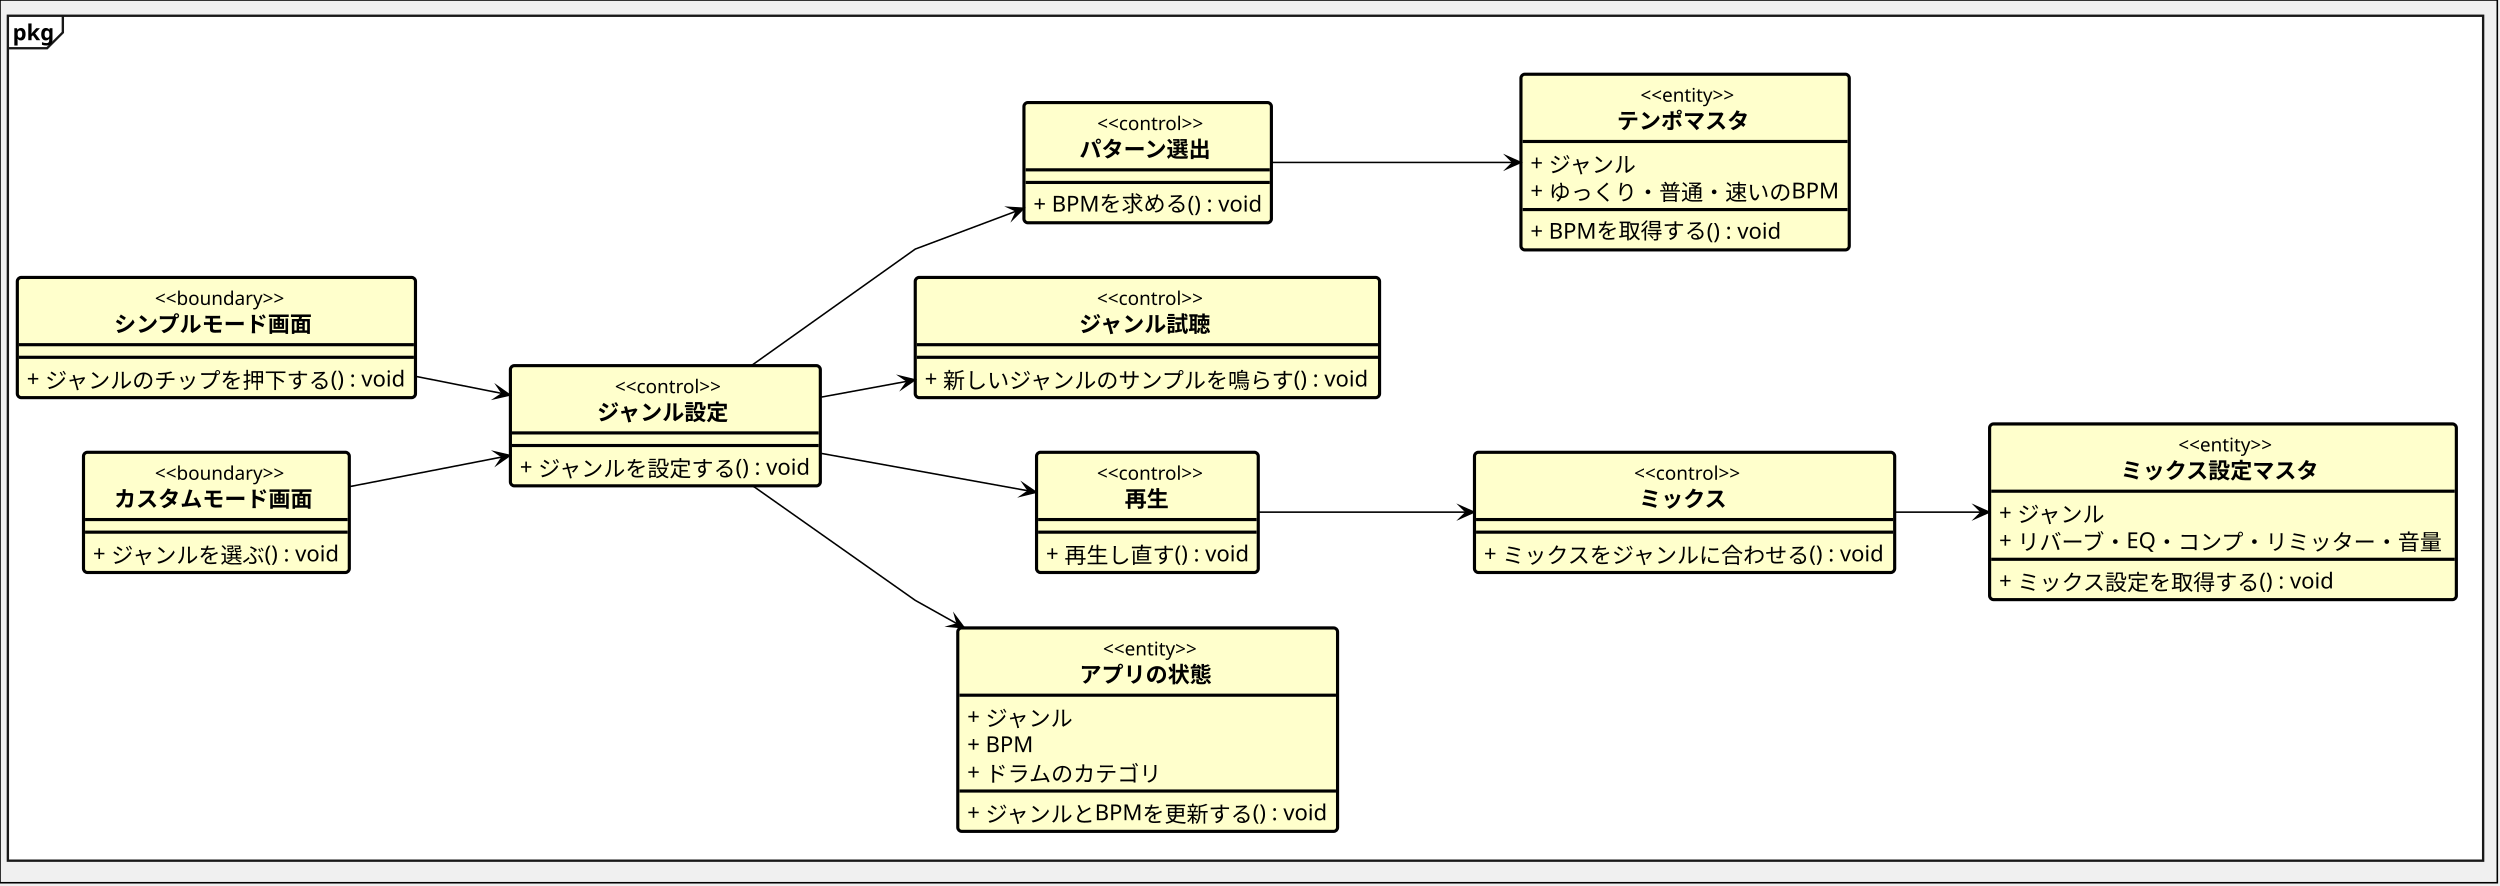
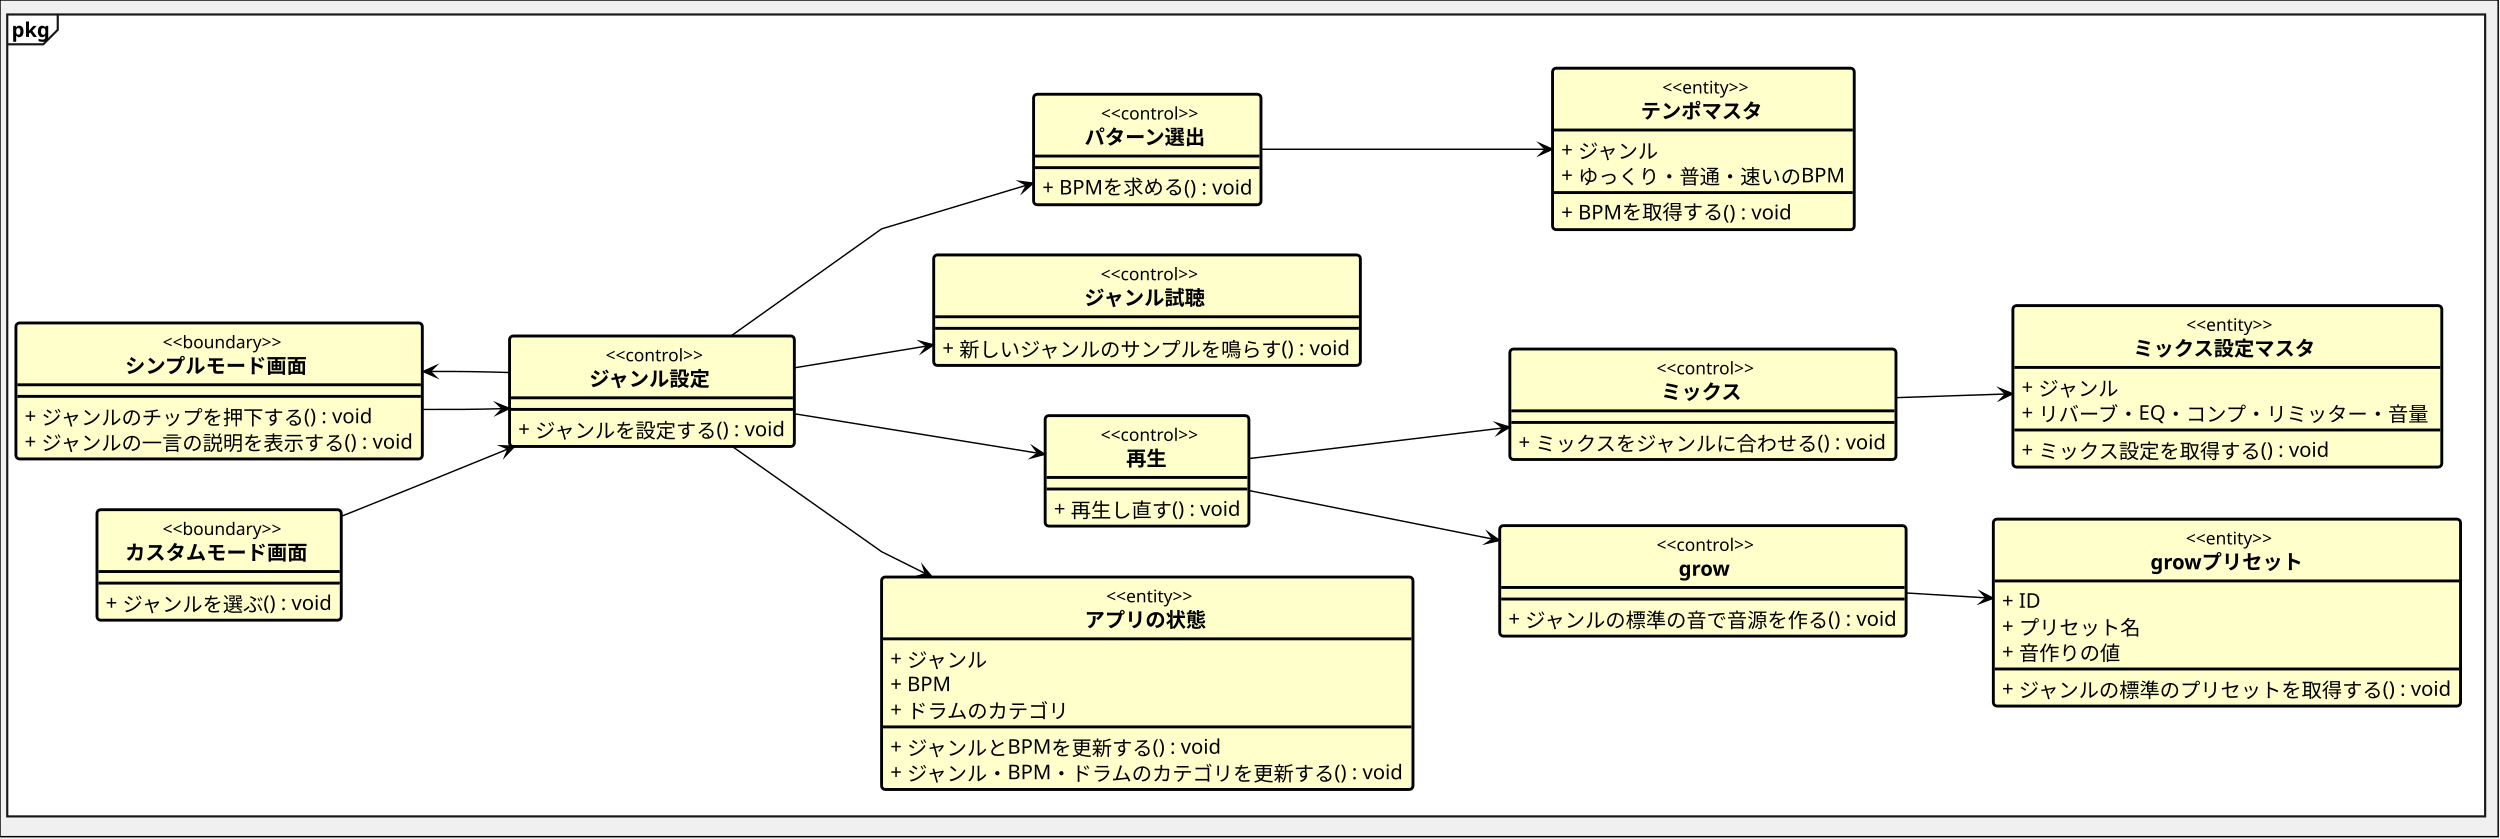
- <svg xmlns="http://www.w3.org/2000/svg" version="1.1" data-diagram-type="CLASS" style="width:1587px;height:562px;background:#FFFFFF;" width="1587px" height="562px" viewBox="0 0 1587 562" zoomAndPan="magnify" preserveAspectRatio="none" contentStyleType="text/css">
+ <svg xmlns="http://www.w3.org/2000/svg" version="1.1" data-diagram-type="CLASS" style="width:1727px;height:579px;background:#FFFFFF;" width="1727px" height="579px" viewBox="0 0 1727 579" zoomAndPan="magnify" preserveAspectRatio="none" contentStyleType="text/css">
  <defs />
  <g font-family="sans-serif" lengthAdjust="spacing">
-     <rect x="0" y="0" width="1585.293" height="560.359" fill="none" style="stroke:#000;stroke-width:1;" />
-     <rect x="5" y="10" width="1571.293" height="536.359" fill="#FFF" style="stroke:#181818;stroke-width:1.5;" />
+     <rect x="0" y="0" width="1725.741" height="577.969" fill="none" style="stroke:#000;stroke-width:1;" />
+     <rect x="5" y="10" width="1711.741" height="553.969" fill="#FFF" style="stroke:#181818;stroke-width:1.5;" />
    <path d="M39.89,10 L39.89,20.609 L29.89,30.609 L5,30.609" style="stroke:#181818;stroke-width:1.5;" fill="none" />
    <text x="8" y="25.533" fill="#000" font-size="14" textLength="24.89" font-weight="700">pkg</text>
    <g class="entity" data-qualified-name="B1" id="ent0001" data-source-line="4">
-       <rect x="11" y="176.109" width="252.741" height="76.313" fill="#FFC" style="stroke:#000;stroke-width:2;" rx="2.5" ry="2.5" />
-       <text x="98.335" y="193.566" fill="#000" font-size="12" textLength="78.07">&lt;&lt;boundary&gt;&gt;</text>
-       <text x="72.402" y="210.736" fill="#000" font-size="14" textLength="129.938" font-weight="700">シンプルモード画面</text>
-       <line x1="12" y1="218.813" x2="262.741" y2="218.813" style="stroke:#000;stroke-width:2;" />
-       <line x1="12" y1="226.813" x2="262.741" y2="226.813" style="stroke:#000;stroke-width:2;" />
-       <text x="17" y="245.346" fill="#000" font-size="14" textLength="240.741">+ ジャンルのチップを押下する() : void</text>
+       <rect x="11" y="223.109" width="280.741" height="93.922" fill="#FFC" style="stroke:#000;stroke-width:2;" rx="2.5" ry="2.5" />
+       <text x="112.335" y="240.566" fill="#000" font-size="12" textLength="78.07">&lt;&lt;boundary&gt;&gt;</text>
+       <text x="86.402" y="257.736" fill="#000" font-size="14" textLength="129.938" font-weight="700">シンプルモード画面</text>
+       <line x1="12" y1="265.813" x2="290.741" y2="265.813" style="stroke:#000;stroke-width:2;" />
+       <line x1="12" y1="273.813" x2="290.741" y2="273.813" style="stroke:#000;stroke-width:2;" />
+       <text x="17" y="292.346" fill="#000" font-size="14" textLength="240.741">+ ジャンルのチップを押下する() : void</text>
+       <text x="17" y="309.955" fill="#000" font-size="14" textLength="268.741">+ ジャンルの一言の説明を表示する() : void</text>
    </g>
-     <g class="entity" data-qualified-name="B2" id="ent0002" data-source-line="7">
-       <rect x="53" y="287.109" width="168.741" height="76.313" fill="#FFC" style="stroke:#000;stroke-width:2;" rx="2.5" ry="2.5" />
-       <text x="98.335" y="304.566" fill="#000" font-size="12" textLength="78.07">&lt;&lt;boundary&gt;&gt;</text>
-       <text x="72.402" y="321.736" fill="#000" font-size="14" textLength="129.938" font-weight="700">カスタムモード画面</text>
-       <line x1="54" y1="329.813" x2="220.741" y2="329.813" style="stroke:#000;stroke-width:2;" />
-       <line x1="54" y1="337.813" x2="220.741" y2="337.813" style="stroke:#000;stroke-width:2;" />
-       <text x="59" y="356.346" fill="#000" font-size="14" textLength="156.741">+ ジャンルを選ぶ() : void</text>
+     <g class="entity" data-qualified-name="B2" id="ent0002" data-source-line="8">
+       <rect x="67" y="352.109" width="168.741" height="76.313" fill="#FFC" style="stroke:#000;stroke-width:2;" rx="2.5" ry="2.5" />
+       <text x="112.335" y="369.566" fill="#000" font-size="12" textLength="78.07">&lt;&lt;boundary&gt;&gt;</text>
+       <text x="86.402" y="386.736" fill="#000" font-size="14" textLength="129.938" font-weight="700">カスタムモード画面</text>
+       <line x1="68" y1="394.813" x2="234.741" y2="394.813" style="stroke:#000;stroke-width:2;" />
+       <line x1="68" y1="402.813" x2="234.741" y2="402.813" style="stroke:#000;stroke-width:2;" />
+       <text x="73" y="421.346" fill="#000" font-size="14" textLength="156.741">+ ジャンルを選ぶ() : void</text>
    </g>
-     <g class="entity" data-qualified-name="C1" id="ent0003" data-source-line="10">
-       <rect x="324" y="232.109" width="196.741" height="76.313" fill="#FFC" style="stroke:#000;stroke-width:2;" rx="2.5" ry="2.5" />
-       <text x="390.346" y="249.566" fill="#000" font-size="12" textLength="64.049">&lt;&lt;control&gt;&gt;</text>
-       <text x="379.058" y="266.736" fill="#000" font-size="14" textLength="86.625" font-weight="700">ジャンル設定</text>
-       <line x1="325" y1="274.813" x2="519.741" y2="274.813" style="stroke:#000;stroke-width:2;" />
-       <line x1="325" y1="282.813" x2="519.741" y2="282.813" style="stroke:#000;stroke-width:2;" />
-       <text x="330" y="301.346" fill="#000" font-size="14" textLength="184.741">+ ジャンルを設定する() : void</text>
+     <g class="entity" data-qualified-name="C1" id="ent0003" data-source-line="11">
+       <rect x="352" y="232.109" width="196.741" height="76.313" fill="#FFC" style="stroke:#000;stroke-width:2;" rx="2.5" ry="2.5" />
+       <text x="418.346" y="249.566" fill="#000" font-size="12" textLength="64.049">&lt;&lt;control&gt;&gt;</text>
+       <text x="407.058" y="266.736" fill="#000" font-size="14" textLength="86.625" font-weight="700">ジャンル設定</text>
+       <line x1="353" y1="274.813" x2="547.741" y2="274.813" style="stroke:#000;stroke-width:2;" />
+       <line x1="353" y1="282.813" x2="547.741" y2="282.813" style="stroke:#000;stroke-width:2;" />
+       <text x="358" y="301.346" fill="#000" font-size="14" textLength="184.741">+ ジャンルを設定する() : void</text>
    </g>
-     <g class="entity" data-qualified-name="C2" id="ent0004" data-source-line="13">
-       <rect x="650" y="65.109" width="157.079" height="76.313" fill="#FFC" style="stroke:#000;stroke-width:2;" rx="2.5" ry="2.5" />
-       <text x="696.515" y="82.566" fill="#000" font-size="12" textLength="64.049">&lt;&lt;control&gt;&gt;</text>
-       <text x="685.227" y="99.736" fill="#000" font-size="14" textLength="86.625" font-weight="700">パターン選出</text>
-       <line x1="651" y1="107.813" x2="806.079" y2="107.813" style="stroke:#000;stroke-width:2;" />
-       <line x1="651" y1="115.813" x2="806.079" y2="115.813" style="stroke:#000;stroke-width:2;" />
-       <text x="656" y="134.346" fill="#000" font-size="14" textLength="145.079">+ BPMを求める() : void</text>
+     <g class="entity" data-qualified-name="C2" id="ent0004" data-source-line="14">
+       <rect x="714" y="65.109" width="157.079" height="76.313" fill="#FFC" style="stroke:#000;stroke-width:2;" rx="2.5" ry="2.5" />
+       <text x="760.515" y="82.566" fill="#000" font-size="12" textLength="64.049">&lt;&lt;control&gt;&gt;</text>
+       <text x="749.227" y="99.736" fill="#000" font-size="14" textLength="86.625" font-weight="700">パターン選出</text>
+       <line x1="715" y1="107.813" x2="870.079" y2="107.813" style="stroke:#000;stroke-width:2;" />
+       <line x1="715" y1="115.813" x2="870.079" y2="115.813" style="stroke:#000;stroke-width:2;" />
+       <text x="720" y="134.346" fill="#000" font-size="14" textLength="145.079">+ BPMを求める() : void</text>
    </g>
-     <g class="entity" data-qualified-name="C3" id="ent0005" data-source-line="16">
-       <rect x="581" y="176.109" width="294.741" height="76.313" fill="#FFC" style="stroke:#000;stroke-width:2;" rx="2.5" ry="2.5" />
-       <text x="696.346" y="193.566" fill="#000" font-size="12" textLength="64.049">&lt;&lt;control&gt;&gt;</text>
-       <text x="685.058" y="210.736" fill="#000" font-size="14" textLength="86.625" font-weight="700">ジャンル試聴</text>
-       <line x1="582" y1="218.813" x2="874.741" y2="218.813" style="stroke:#000;stroke-width:2;" />
-       <line x1="582" y1="226.813" x2="874.741" y2="226.813" style="stroke:#000;stroke-width:2;" />
-       <text x="587" y="245.346" fill="#000" font-size="14" textLength="282.741">+ 新しいジャンルのサンプルを鳴らす() : void</text>
+     <g class="entity" data-qualified-name="C3" id="ent0005" data-source-line="17">
+       <rect x="645" y="176.109" width="294.741" height="76.313" fill="#FFC" style="stroke:#000;stroke-width:2;" rx="2.5" ry="2.5" />
+       <text x="760.346" y="193.566" fill="#000" font-size="12" textLength="64.049">&lt;&lt;control&gt;&gt;</text>
+       <text x="749.058" y="210.736" fill="#000" font-size="14" textLength="86.625" font-weight="700">ジャンル試聴</text>
+       <line x1="646" y1="218.813" x2="938.741" y2="218.813" style="stroke:#000;stroke-width:2;" />
+       <line x1="646" y1="226.813" x2="938.741" y2="226.813" style="stroke:#000;stroke-width:2;" />
+       <text x="651" y="245.346" fill="#000" font-size="14" textLength="282.741">+ 新しいジャンルのサンプルを鳴らす() : void</text>
    </g>
-     <g class="entity" data-qualified-name="C4" id="ent0006" data-source-line="19">
-       <rect x="658" y="287.109" width="140.741" height="76.313" fill="#FFC" style="stroke:#000;stroke-width:2;" rx="2.5" ry="2.5" />
-       <text x="696.346" y="304.566" fill="#000" font-size="12" textLength="64.049">&lt;&lt;control&gt;&gt;</text>
-       <text x="713.933" y="321.736" fill="#000" font-size="14" textLength="28.875" font-weight="700">再生</text>
-       <line x1="659" y1="329.813" x2="797.741" y2="329.813" style="stroke:#000;stroke-width:2;" />
-       <line x1="659" y1="337.813" x2="797.741" y2="337.813" style="stroke:#000;stroke-width:2;" />
-       <text x="664" y="356.346" fill="#000" font-size="14" textLength="128.741">+ 再生し直す() : void</text>
+     <g class="entity" data-qualified-name="C4" id="ent0006" data-source-line="20">
+       <rect x="722" y="287.109" width="140.741" height="76.313" fill="#FFC" style="stroke:#000;stroke-width:2;" rx="2.5" ry="2.5" />
+       <text x="760.346" y="304.566" fill="#000" font-size="12" textLength="64.049">&lt;&lt;control&gt;&gt;</text>
+       <text x="777.933" y="321.736" fill="#000" font-size="14" textLength="28.875" font-weight="700">再生</text>
+       <line x1="723" y1="329.813" x2="861.741" y2="329.813" style="stroke:#000;stroke-width:2;" />
+       <line x1="723" y1="337.813" x2="861.741" y2="337.813" style="stroke:#000;stroke-width:2;" />
+       <text x="728" y="356.346" fill="#000" font-size="14" textLength="128.741">+ 再生し直す() : void</text>
    </g>
-     <g class="entity" data-qualified-name="C5" id="ent0007" data-source-line="22">
-       <rect x="936" y="287.109" width="266.741" height="76.313" fill="#FFC" style="stroke:#000;stroke-width:2;" rx="2.5" ry="2.5" />
-       <text x="1037.346" y="304.566" fill="#000" font-size="12" textLength="64.049">&lt;&lt;control&gt;&gt;</text>
-       <text x="1040.496" y="321.736" fill="#000" font-size="14" textLength="57.75" font-weight="700">ミックス</text>
-       <line x1="937" y1="329.813" x2="1201.741" y2="329.813" style="stroke:#000;stroke-width:2;" />
-       <line x1="937" y1="337.813" x2="1201.741" y2="337.813" style="stroke:#000;stroke-width:2;" />
-       <text x="942" y="356.346" fill="#000" font-size="14" textLength="254.741">+ ミックスをジャンルに合わせる() : void</text>
+     <g class="entity" data-qualified-name="C5" id="ent0007" data-source-line="23">
+       <rect x="1043" y="241.109" width="266.741" height="76.313" fill="#FFC" style="stroke:#000;stroke-width:2;" rx="2.5" ry="2.5" />
+       <text x="1144.346" y="258.566" fill="#000" font-size="12" textLength="64.049">&lt;&lt;control&gt;&gt;</text>
+       <text x="1147.496" y="275.736" fill="#000" font-size="14" textLength="57.75" font-weight="700">ミックス</text>
+       <line x1="1044" y1="283.813" x2="1308.741" y2="283.813" style="stroke:#000;stroke-width:2;" />
+       <line x1="1044" y1="291.813" x2="1308.741" y2="291.813" style="stroke:#000;stroke-width:2;" />
+       <text x="1049" y="310.346" fill="#000" font-size="14" textLength="254.741">+ ミックスをジャンルに合わせる() : void</text>
    </g>
-     <g class="entity" data-qualified-name="E1" id="ent0008" data-source-line="25">
-       <rect x="965.5" y="47.109" width="208.403" height="111.531" fill="#FFC" style="stroke:#000;stroke-width:2;" rx="2.5" ry="2.5" />
-       <text x="1041.345" y="64.566" fill="#000" font-size="12" textLength="56.713">&lt;&lt;entity&gt;&gt;</text>
-       <text x="1026.389" y="81.736" fill="#000" font-size="14" textLength="86.625" font-weight="700">テンポマスタ</text>
-       <line x1="966.5" y1="89.813" x2="1172.903" y2="89.813" style="stroke:#000;stroke-width:2;" />
-       <text x="971.5" y="108.346" fill="#000" font-size="14" textLength="68.065">+ ジャンル</text>
-       <text x="971.5" y="125.955" fill="#000" font-size="14" textLength="196.403">+ ゆっくり・普通・速いのBPM</text>
-       <line x1="966.5" y1="133.031" x2="1172.903" y2="133.031" style="stroke:#000;stroke-width:2;" />
-       <text x="971.5" y="151.564" fill="#000" font-size="14" textLength="159.079">+ BPMを取得する() : void</text>
+     <g class="entity" data-qualified-name="C6" id="ent0008" data-source-line="26">
+       <rect x="1036" y="363.109" width="280.741" height="76.313" fill="#FFC" style="stroke:#000;stroke-width:2;" rx="2.5" ry="2.5" />
+       <text x="1144.346" y="380.566" fill="#000" font-size="12" textLength="64.049">&lt;&lt;control&gt;&gt;</text>
+       <text x="1159.65" y="397.736" fill="#000" font-size="14" textLength="33.441" font-weight="700">grow</text>
+       <line x1="1037" y1="405.813" x2="1315.741" y2="405.813" style="stroke:#000;stroke-width:2;" />
+       <line x1="1037" y1="413.813" x2="1315.741" y2="413.813" style="stroke:#000;stroke-width:2;" />
+       <text x="1042" y="432.346" fill="#000" font-size="14" textLength="268.741">+ ジャンルの標準の音で音源を作る() : void</text>
    </g>
-     <g class="entity" data-qualified-name="E2" id="ent0009" data-source-line="30">
-       <rect x="608" y="398.609" width="241.079" height="129.141" fill="#FFC" style="stroke:#000;stroke-width:2;" rx="2.5" ry="2.5" />
-       <text x="700.183" y="416.066" fill="#000" font-size="12" textLength="56.713">&lt;&lt;entity&gt;&gt;</text>
-       <text x="685.227" y="433.236" fill="#000" font-size="14" textLength="86.625" font-weight="700">アプリの状態</text>
-       <line x1="609" y1="441.313" x2="848.079" y2="441.313" style="stroke:#000;stroke-width:2;" />
-       <text x="614" y="459.846" fill="#000" font-size="14" textLength="68.065">+ ジャンル</text>
-       <text x="614" y="477.455" fill="#000" font-size="14" textLength="42.403">+ BPM</text>
-       <text x="614" y="495.064" fill="#000" font-size="14" textLength="124.065">+ ドラムのカテゴリ</text>
-       <line x1="609" y1="502.141" x2="848.079" y2="502.141" style="stroke:#000;stroke-width:2;" />
-       <text x="614" y="520.674" fill="#000" font-size="14" textLength="229.079">+ ジャンルとBPMを更新する() : void</text>
+     <g class="entity" data-qualified-name="E1" id="ent0009" data-source-line="29">
+       <rect x="1072.5" y="47.109" width="208.403" height="111.531" fill="#FFC" style="stroke:#000;stroke-width:2;" rx="2.5" ry="2.5" />
+       <text x="1148.345" y="64.566" fill="#000" font-size="12" textLength="56.713">&lt;&lt;entity&gt;&gt;</text>
+       <text x="1133.389" y="81.736" fill="#000" font-size="14" textLength="86.625" font-weight="700">テンポマスタ</text>
+       <line x1="1073.5" y1="89.813" x2="1279.903" y2="89.813" style="stroke:#000;stroke-width:2;" />
+       <text x="1078.5" y="108.346" fill="#000" font-size="14" textLength="68.065">+ ジャンル</text>
+       <text x="1078.5" y="125.955" fill="#000" font-size="14" textLength="196.403">+ ゆっくり・普通・速いのBPM</text>
+       <line x1="1073.5" y1="133.031" x2="1279.903" y2="133.031" style="stroke:#000;stroke-width:2;" />
+       <text x="1078.5" y="151.564" fill="#000" font-size="14" textLength="159.079">+ BPMを取得する() : void</text>
    </g>
-     <g class="entity" data-qualified-name="E3" id="ent0010" data-source-line="36">
-       <rect x="1263" y="269.109" width="296.293" height="111.531" fill="#FFC" style="stroke:#000;stroke-width:2;" rx="2.5" ry="2.5" />
-       <text x="1382.79" y="286.566" fill="#000" font-size="12" textLength="56.713">&lt;&lt;entity&gt;&gt;</text>
-       <text x="1346.178" y="303.736" fill="#000" font-size="14" textLength="129.938" font-weight="700">ミックス設定マスタ</text>
-       <line x1="1264" y1="311.813" x2="1558.293" y2="311.813" style="stroke:#000;stroke-width:2;" />
-       <text x="1269" y="330.346" fill="#000" font-size="14" textLength="68.065">+ ジャンル</text>
-       <text x="1269" y="347.955" fill="#000" font-size="14" textLength="284.293">+ リバーブ・EQ・コンプ・リミッター・音量</text>
-       <line x1="1264" y1="355.031" x2="1558.293" y2="355.031" style="stroke:#000;stroke-width:2;" />
-       <text x="1269" y="373.564" fill="#000" font-size="14" textLength="212.741">+ ミックス設定を取得する() : void</text>
+     <g class="entity" data-qualified-name="E2" id="ent0010" data-source-line="34">
+       <rect x="609" y="398.609" width="367.079" height="146.75" fill="#FFC" style="stroke:#000;stroke-width:2;" rx="2.5" ry="2.5" />
+       <text x="764.183" y="416.066" fill="#000" font-size="12" textLength="56.713">&lt;&lt;entity&gt;&gt;</text>
+       <text x="749.227" y="433.236" fill="#000" font-size="14" textLength="86.625" font-weight="700">アプリの状態</text>
+       <line x1="610" y1="441.313" x2="975.079" y2="441.313" style="stroke:#000;stroke-width:2;" />
+       <text x="615" y="459.846" fill="#000" font-size="14" textLength="68.065">+ ジャンル</text>
+       <text x="615" y="477.455" fill="#000" font-size="14" textLength="42.403">+ BPM</text>
+       <text x="615" y="495.064" fill="#000" font-size="14" textLength="124.065">+ ドラムのカテゴリ</text>
+       <line x1="610" y1="502.141" x2="975.079" y2="502.141" style="stroke:#000;stroke-width:2;" />
+       <text x="615" y="520.674" fill="#000" font-size="14" textLength="229.079">+ ジャンルとBPMを更新する() : void</text>
+       <text x="615" y="538.283" fill="#000" font-size="14" textLength="355.079">+ ジャンル・BPM・ドラムのカテゴリを更新する() : void</text>
    </g>
-     <g class="link" data-entity-1="ent0001" data-entity-2="ent0003" id="lnk11" data-source-line="42" data-link-type="dependency">
-       <path d="M264.28,238.999 C284.2,242.939 299.655,245.999 318.815,249.789" style="stroke:#000;stroke-width:1;" fill="none" id="B1-to-C1" codeLine="42" />
-       <polygon points="323.72,250.759,315.667,245.089,318.815,249.789,314.115,252.937,323.72,250.759" fill="#000" style="stroke:#000;stroke-width:1;stroke-linejoin:miter;stroke-miterlimit:10;" />
+     <g class="entity" data-qualified-name="E3" id="ent0011" data-source-line="41">
+       <rect x="1390.5" y="211.109" width="296.293" height="111.531" fill="#FFC" style="stroke:#000;stroke-width:2;" rx="2.5" ry="2.5" />
+       <text x="1510.29" y="228.566" fill="#000" font-size="12" textLength="56.713">&lt;&lt;entity&gt;&gt;</text>
+       <text x="1473.678" y="245.736" fill="#000" font-size="14" textLength="129.938" font-weight="700">ミックス設定マスタ</text>
+       <line x1="1391.5" y1="253.813" x2="1685.793" y2="253.813" style="stroke:#000;stroke-width:2;" />
+       <text x="1396.5" y="272.346" fill="#000" font-size="14" textLength="68.065">+ ジャンル</text>
+       <text x="1396.5" y="289.955" fill="#000" font-size="14" textLength="284.293">+ リバーブ・EQ・コンプ・リミッター・音量</text>
+       <line x1="1391.5" y1="297.031" x2="1685.793" y2="297.031" style="stroke:#000;stroke-width:2;" />
+       <text x="1396.5" y="315.564" fill="#000" font-size="14" textLength="212.741">+ ミックス設定を取得する() : void</text>
    </g>
-     <g class="link" data-entity-1="ent0002" data-entity-2="ent0003" id="lnk12" data-source-line="43" data-link-type="dependency">
-       <path d="M222.26,308.829 C254.12,302.639 285.792,296.483 318.842,290.063" style="stroke:#000;stroke-width:1;" fill="none" id="B2-to-C1" codeLine="43" />
-       <polygon points="323.75,289.109,314.152,286.899,318.842,290.063,315.678,294.752,323.75,289.109" fill="#000" style="stroke:#000;stroke-width:1;stroke-linejoin:miter;stroke-miterlimit:10;" />
+     <g class="entity" data-qualified-name="E4" id="ent0012" data-source-line="46">
+       <rect x="1377" y="358.609" width="322.741" height="129.141" fill="#FFC" style="stroke:#000;stroke-width:2;" rx="2.5" ry="2.5" />
+       <text x="1510.014" y="376.066" fill="#000" font-size="12" textLength="56.713">&lt;&lt;entity&gt;&gt;</text>
+       <text x="1485.556" y="393.236" fill="#000" font-size="14" textLength="105.629" font-weight="700">growプリセット</text>
+       <line x1="1378" y1="401.313" x2="1698.741" y2="401.313" style="stroke:#000;stroke-width:2;" />
+       <text x="1383" y="419.846" fill="#000" font-size="14" textLength="26.065">+ ID</text>
+       <text x="1383" y="437.455" fill="#000" font-size="14" textLength="96.065">+ プリセット名</text>
+       <text x="1383" y="455.064" fill="#000" font-size="14" textLength="82.065">+ 音作りの値</text>
+       <line x1="1378" y1="462.141" x2="1698.741" y2="462.141" style="stroke:#000;stroke-width:2;" />
+       <text x="1383" y="480.674" fill="#000" font-size="14" textLength="310.741">+ ジャンルの標準のプリセットを取得する() : void</text>
    </g>
-     <g class="link" data-entity-1="ent0003" data-entity-2="ent0004" id="lnk13" data-source-line="44" data-link-type="dependency">
-       <path d="M477.26,231.879 C522.89,199.429 581,158.109 581,158.109 C581,158.109 610.139,147.166 645.279,133.976" style="stroke:#000;stroke-width:1;" fill="none" id="C1-to-C2" codeLine="44" />
-       <polygon points="649.96,132.219,640.128,131.637,645.279,133.976,642.94,139.127,649.96,132.219" fill="#000" style="stroke:#000;stroke-width:1;stroke-linejoin:miter;stroke-miterlimit:10;" />
+     <g class="link" data-entity-1="ent0001" data-entity-2="ent0003" id="lnk13" data-source-line="53" data-link-type="dependency">
+       <path d="M292.3,282.839 C312.46,282.929 327.842,282.851 346.942,282.311" style="stroke:#000;stroke-width:1;" fill="none" id="B1-to-C1" codeLine="53" />
+       <polygon points="351.94,282.169,342.831,278.425,346.942,282.311,343.057,286.422,351.94,282.169" fill="#000" style="stroke:#000;stroke-width:1;stroke-linejoin:miter;stroke-miterlimit:10;" />
    </g>
-     <g class="link" data-entity-1="ent0004" data-entity-2="ent0008" id="lnk14" data-source-line="45" data-link-type="dependency">
-       <path d="M807.27,103.109 C854.19,103.109 909.52,103.109 960.38,103.109" style="stroke:#000;stroke-width:1;" fill="none" id="C2-to-E1" codeLine="45" />
-       <polygon points="965.38,103.109,956.38,99.109,960.38,103.109,956.38,107.109,965.38,103.109" fill="#000" style="stroke:#000;stroke-width:1;stroke-linejoin:miter;stroke-miterlimit:10;" />
+     <g class="link" data-entity-1="ent0003" data-entity-2="ent0001" id="lnk18" data-source-line="58" data-link-type="dependency">
+       <path d="M351.94,257.339 C332.84,256.769 317.46,256.505 297.3,256.605" style="stroke:#000;stroke-width:1;" fill="none" id="C1-to-B1" codeLine="58" />
+       <polygon points="292.3,256.629,301.32,260.585,297.3,256.605,301.28,252.585,292.3,256.629" fill="#000" style="stroke:#000;stroke-width:1;stroke-linejoin:miter;stroke-miterlimit:10;" />
    </g>
-     <g class="link" data-entity-1="ent0003" data-entity-2="ent0009" id="lnk15" data-source-line="46" data-link-type="dependency">
-       <path d="M477.7,308.309 C523.26,340.419 581,381.109 581,381.109 C581,381.109 589.546,385.898 607.706,396.058" style="stroke:#000;stroke-width:1;" fill="none" id="C1-to-E2" codeLine="46" />
-       <polygon points="612.07,398.499,606.169,390.614,607.706,396.058,602.263,397.596,612.07,398.499" fill="#000" style="stroke:#000;stroke-width:1;stroke-linejoin:miter;stroke-miterlimit:10;" />
+     <g class="link" data-entity-1="ent0002" data-entity-2="ent0003" id="lnk14" data-source-line="54" data-link-type="dependency">
+       <path d="M236.06,356.559 C265.77,344.639 292,334.109 292,334.109 C292,334.109 317.248,323.852 350.978,310.142" style="stroke:#000;stroke-width:1;" fill="none" id="B2-to-C1" codeLine="54" />
+       <polygon points="355.61,308.259,345.766,307.943,350.978,310.142,348.779,315.354,355.61,308.259" fill="#000" style="stroke:#000;stroke-width:1;stroke-linejoin:miter;stroke-miterlimit:10;" />
    </g>
-     <g class="link" data-entity-1="ent0003" data-entity-2="ent0005" id="lnk16" data-source-line="47" data-link-type="dependency">
-       <path d="M521.36,252.079 C540.37,248.579 555.753,245.746 575.933,242.026" style="stroke:#000;stroke-width:1;" fill="none" id="C1-to-C3" codeLine="47" />
-       <polygon points="580.85,241.119,571.274,238.817,575.933,242.026,572.724,246.685,580.85,241.119" fill="#000" style="stroke:#000;stroke-width:1;stroke-linejoin:miter;stroke-miterlimit:10;" />
+     <g class="link" data-entity-1="ent0003" data-entity-2="ent0004" id="lnk15" data-source-line="55" data-link-type="dependency">
+       <path d="M505.26,231.879 C550.89,199.429 609,158.109 609,158.109 C609,158.109 659.383,142.922 709.053,127.952" style="stroke:#000;stroke-width:1;" fill="none" id="C1-to-C2" codeLine="55" />
+       <polygon points="713.84,126.509,704.069,125.277,709.053,127.952,706.377,132.936,713.84,126.509" fill="#000" style="stroke:#000;stroke-width:1;stroke-linejoin:miter;stroke-miterlimit:10;" />
    </g>
-     <g class="link" data-entity-1="ent0003" data-entity-2="ent0006" id="lnk17" data-source-line="48" data-link-type="dependency">
-       <path d="M521.36,287.819 C565.8,295.849 612.41,304.29 652.84,311.6" style="stroke:#000;stroke-width:1;" fill="none" id="C1-to-C4" codeLine="48" />
-       <polygon points="657.76,312.489,649.615,306.952,652.84,311.6,648.192,314.824,657.76,312.489" fill="#000" style="stroke:#000;stroke-width:1;stroke-linejoin:miter;stroke-miterlimit:10;" />
+     <g class="link" data-entity-1="ent0004" data-entity-2="ent0009" id="lnk16" data-source-line="56" data-link-type="dependency">
+       <path d="M871.26,103.109 C929.29,103.109 1004.14,103.109 1067.48,103.109" style="stroke:#000;stroke-width:1;" fill="none" id="C2-to-E1" codeLine="56" />
+       <polygon points="1072.48,103.109,1063.48,99.109,1067.48,103.109,1063.48,107.109,1072.48,103.109" fill="#000" style="stroke:#000;stroke-width:1;stroke-linejoin:miter;stroke-miterlimit:10;" />
    </g>
-     <g class="link" data-entity-1="ent0006" data-entity-2="ent0007" id="lnk18" data-source-line="49" data-link-type="dependency">
-       <path d="M799.33,325.109 C838.68,325.109 884.14,325.109 930.71,325.109" style="stroke:#000;stroke-width:1;" fill="none" id="C4-to-C5" codeLine="49" />
-       <polygon points="935.71,325.109,926.71,321.109,930.71,325.109,926.71,329.109,935.71,325.109" fill="#000" style="stroke:#000;stroke-width:1;stroke-linejoin:miter;stroke-miterlimit:10;" />
+     <g class="link" data-entity-1="ent0003" data-entity-2="ent0010" id="lnk17" data-source-line="57" data-link-type="dependency">
+       <path d="M505.7,308.309 C551.26,340.419 609,381.109 609,381.109 C609,381.109 618.765,385.979 639.285,396.209" style="stroke:#000;stroke-width:1;" fill="none" id="C1-to-E2" codeLine="57" />
+       <polygon points="643.76,398.439,637.49,390.844,639.285,396.209,633.921,398.004,643.76,398.439" fill="#000" style="stroke:#000;stroke-width:1;stroke-linejoin:miter;stroke-miterlimit:10;" />
    </g>
-     <g class="link" data-entity-1="ent0007" data-entity-2="ent0010" id="lnk19" data-source-line="50" data-link-type="dependency">
-       <path d="M1203.22,325.109 C1222.75,325.109 1237.96,325.109 1257.76,325.109" style="stroke:#000;stroke-width:1;" fill="none" id="C5-to-E3" codeLine="50" />
-       <polygon points="1262.76,325.109,1253.76,321.109,1257.76,325.109,1253.76,329.109,1262.76,325.109" fill="#000" style="stroke:#000;stroke-width:1;stroke-linejoin:miter;stroke-miterlimit:10;" />
+     <g class="link" data-entity-1="ent0003" data-entity-2="ent0005" id="lnk19" data-source-line="59" data-link-type="dependency">
+       <path d="M549.39,253.989 C579.2,249.079 607.726,244.382 640.026,239.062" style="stroke:#000;stroke-width:1;" fill="none" id="C1-to-C3" codeLine="59" />
+       <polygon points="644.96,238.249,635.43,235.765,640.026,239.062,636.73,243.659,644.96,238.249" fill="#000" style="stroke:#000;stroke-width:1;stroke-linejoin:miter;stroke-miterlimit:10;" />
+     </g>
+     <g class="link" data-entity-1="ent0003" data-entity-2="ent0006" id="lnk20" data-source-line="60" data-link-type="dependency">
+       <path d="M549.39,285.939 C604.51,294.859 667.124,304.991 716.844,313.031" style="stroke:#000;stroke-width:1;" fill="none" id="C1-to-C4" codeLine="60" />
+       <polygon points="721.78,313.829,713.534,308.444,716.844,313.031,712.257,316.341,721.78,313.829" fill="#000" style="stroke:#000;stroke-width:1;stroke-linejoin:miter;stroke-miterlimit:10;" />
+     </g>
+     <g class="link" data-entity-1="ent0006" data-entity-2="ent0007" id="lnk21" data-source-line="61" data-link-type="dependency">
+       <path d="M863.12,316.729 C913.26,310.689 977.496,302.957 1038.016,295.667" style="stroke:#000;stroke-width:1;" fill="none" id="C4-to-C5" codeLine="61" />
+       <polygon points="1042.98,295.069,1033.566,292.174,1038.016,295.667,1034.523,300.117,1042.98,295.069" fill="#000" style="stroke:#000;stroke-width:1;stroke-linejoin:miter;stroke-miterlimit:10;" />
+     </g>
+     <g class="link" data-entity-1="ent0007" data-entity-2="ent0011" id="lnk22" data-source-line="62" data-link-type="dependency">
+       <path d="M1310.02,274.689 C1336.18,273.819 1358.783,273.066 1385.403,272.176" style="stroke:#000;stroke-width:1;" fill="none" id="C5-to-E3" codeLine="62" />
+       <polygon points="1390.4,272.009,1381.271,268.312,1385.403,272.176,1381.539,276.308,1390.4,272.009" fill="#000" style="stroke:#000;stroke-width:1;stroke-linejoin:miter;stroke-miterlimit:10;" />
+     </g>
+     <g class="link" data-entity-1="ent0006" data-entity-2="ent0008" id="lnk23" data-source-line="63" data-link-type="dependency">
+       <path d="M863.12,338.959 C911.33,348.549 972.236,360.674 1031.026,372.364" style="stroke:#000;stroke-width:1;" fill="none" id="C4-to-C6" codeLine="63" />
+       <polygon points="1035.93,373.339,1027.883,367.661,1031.026,372.364,1026.323,375.507,1035.93,373.339" fill="#000" style="stroke:#000;stroke-width:1;stroke-linejoin:miter;stroke-miterlimit:10;" />
+     </g>
+     <g class="link" data-entity-1="ent0008" data-entity-2="ent0012" id="lnk24" data-source-line="64" data-link-type="dependency">
+       <path d="M1317.2,409.649 C1336.77,410.839 1352.009,411.774 1371.929,412.994" style="stroke:#000;stroke-width:1;" fill="none" id="C6-to-E4" codeLine="64" />
+       <polygon points="1376.92,413.299,1368.181,408.757,1371.929,412.994,1367.692,416.742,1376.92,413.299" fill="#000" style="stroke:#000;stroke-width:1;stroke-linejoin:miter;stroke-miterlimit:10;" />
    </g>
  </g>
</svg>
